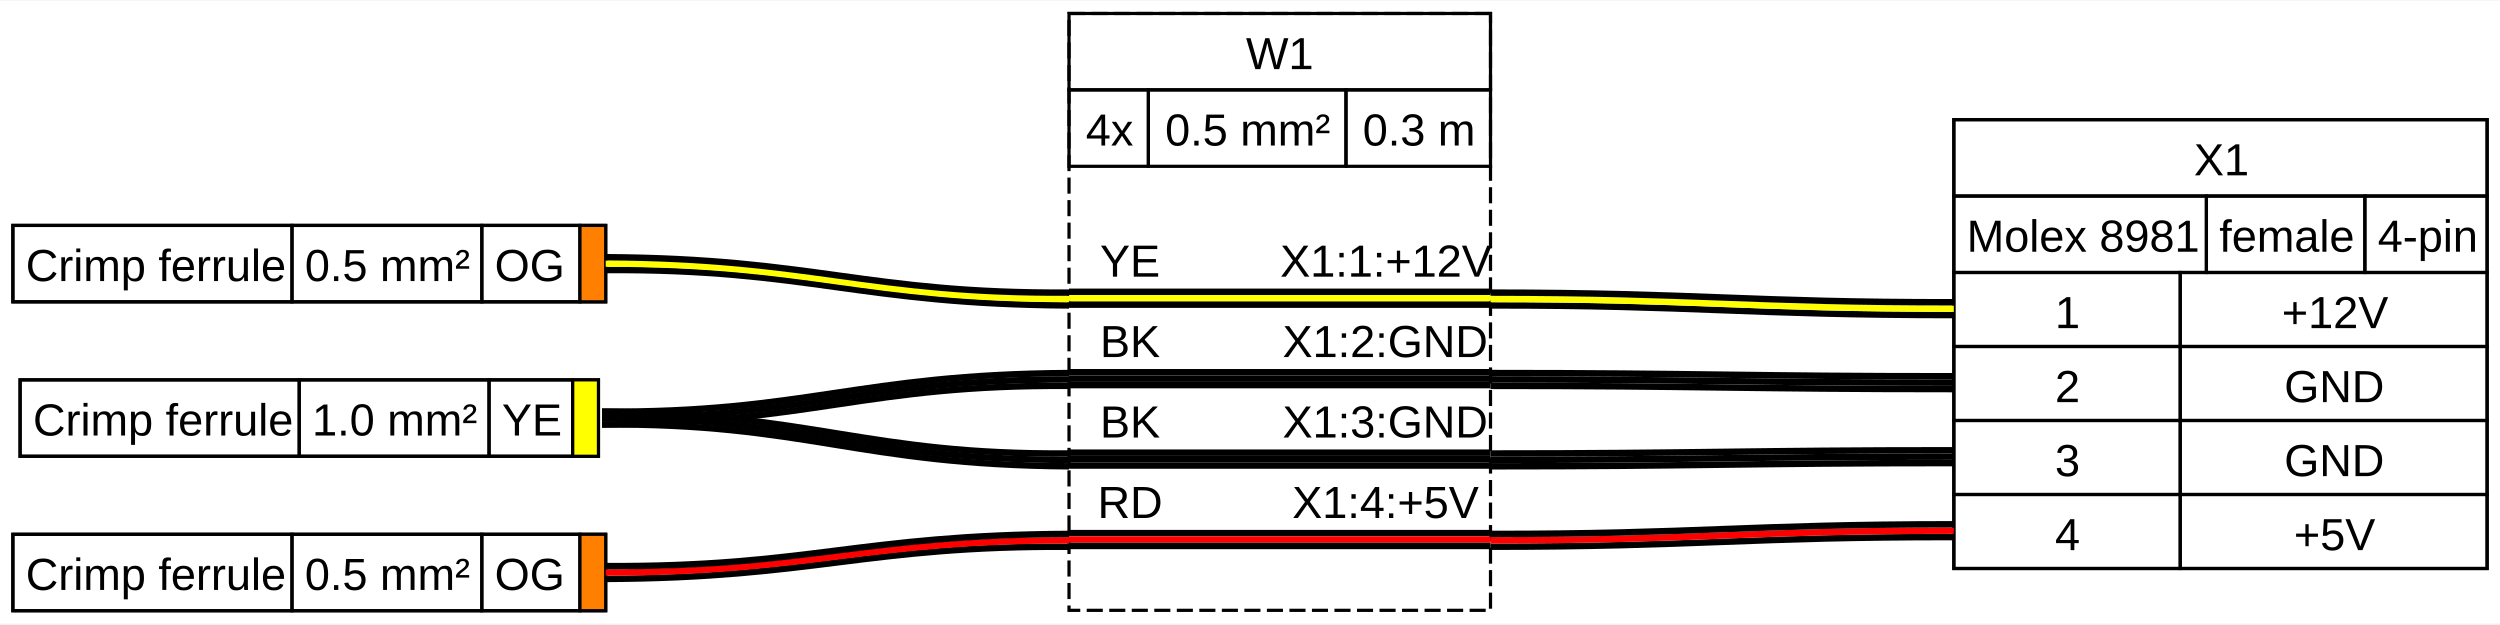
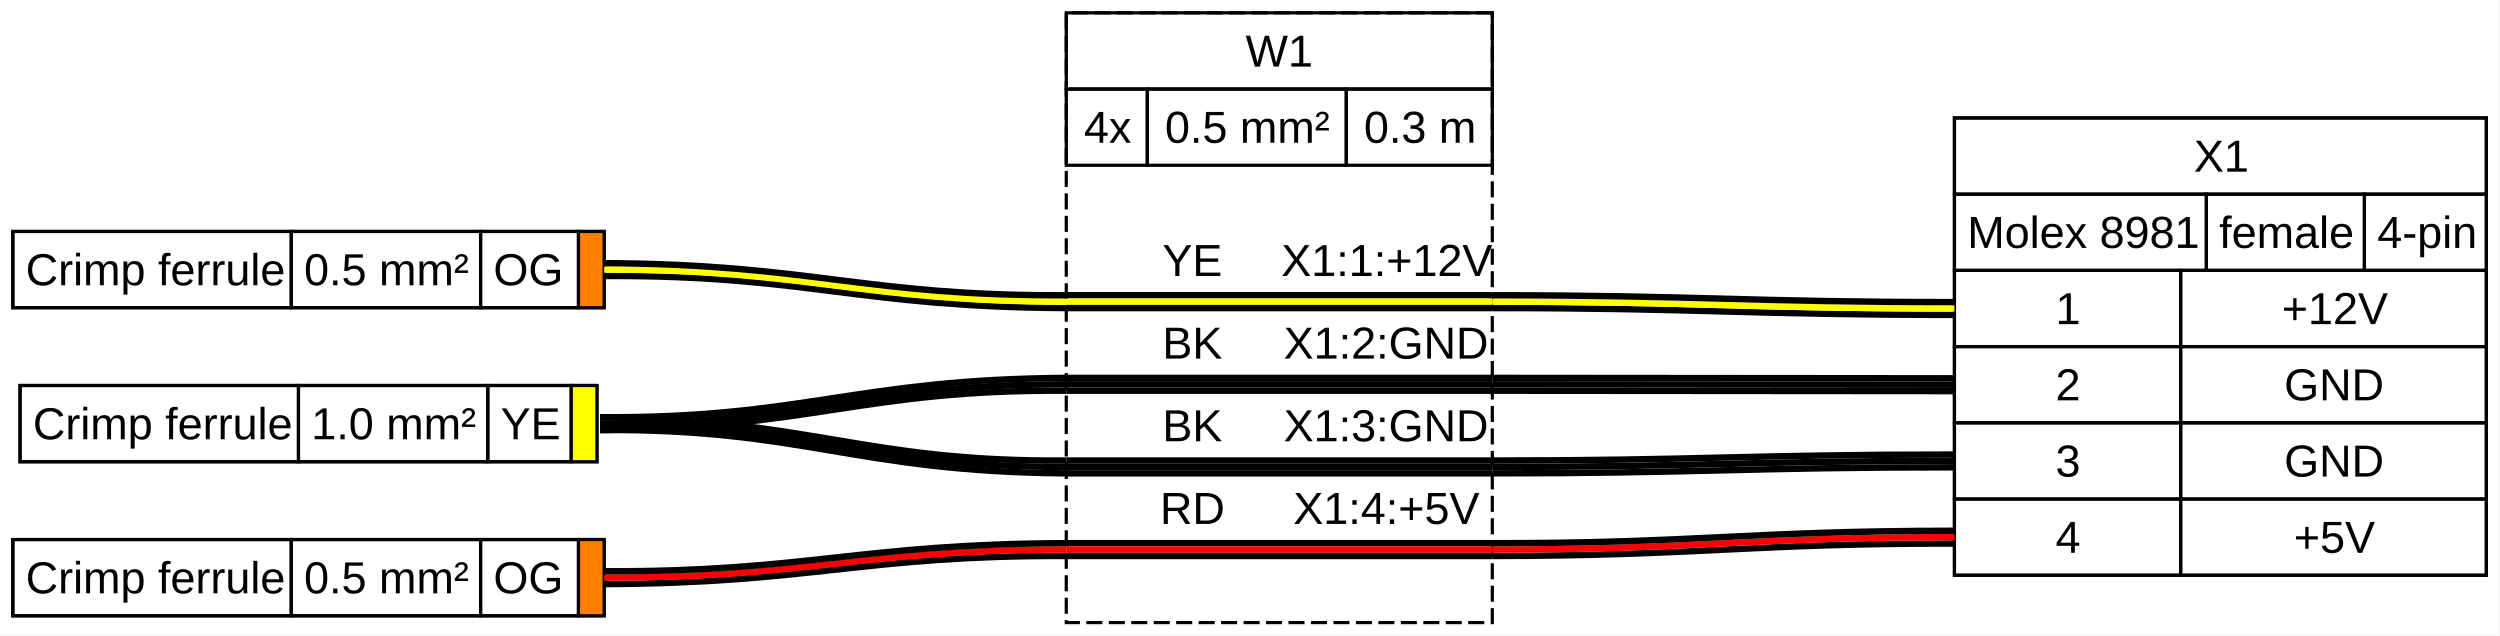
- <svg xmlns="http://www.w3.org/2000/svg" width="777pt" height="194pt" viewBox="0.00 0.00 777.00 193.62">
-   <g id="graph0" class="graph" transform="scale(1 1) rotate(0) translate(4 189.62)">
-     <polygon fill="#ffffff" stroke="none" points="-4,4 -4,-189.62 773,-189.62 773,4 -4,4" />
+ <svg xmlns="http://www.w3.org/2000/svg" width="779pt" height="198pt" viewBox="0.00 0.00 779.00 198.00">
+   <g id="graph0" class="graph" transform="scale(1 1) rotate(0) translate(4 194)">
+     <polygon fill="#ffffff" stroke="none" points="-4,4 -4,-194 774.75,-194 774.75,4 -4,4" />
    <g id="node1" class="node">
-       <polygon fill="#ffffff" stroke="black" points="184.25,-119.75 0,-119.75 0,-96 184.25,-96 184.25,-119.75" />
-       <polygon fill="none" stroke="black" points="0,-96 0,-119.75 86.75,-119.75 86.75,-96 0,-96" />
-       <text text-anchor="start" x="4" y="-102.45" font-family="arial" font-size="14.00">Crimp ferrule</text>
-       <polygon fill="none" stroke="black" points="86.75,-96 86.75,-119.75 145.75,-119.75 145.75,-96 86.75,-96" />
-       <text text-anchor="start" x="90.75" y="-102.45" font-family="arial" font-size="14.00">0.5 mm²</text>
-       <polygon fill="none" stroke="black" points="145.75,-96 145.75,-119.75 176.25,-119.75 176.25,-96 145.75,-96" />
-       <text text-anchor="start" x="149.75" y="-102.45" font-family="arial" font-size="14.00">OG</text>
-       <polygon fill="#ff8000" stroke="none" points="176.25,-96 176.25,-119.75 184.25,-119.75 184.25,-96 176.25,-96" />
-       <polygon fill="none" stroke="black" points="176.25,-96 176.25,-119.75 184.25,-119.75 184.25,-96 176.25,-96" />
+       <polygon fill="#ffffff" stroke="black" points="184.25,-121.88 0,-121.88 0,-98.12 184.25,-98.12 184.25,-121.88" />
+       <polygon fill="none" stroke="black" points="0,-98.12 0,-121.88 86.75,-121.88 86.75,-98.12 0,-98.12" />
+       <text xml:space="preserve" text-anchor="start" x="4" y="-105.12" font-family="arial" font-size="14.00">Crimp ferrule</text>
+       <polygon fill="none" stroke="black" points="86.75,-98.12 86.75,-121.88 145.75,-121.88 145.75,-98.12 86.75,-98.12" />
+       <text xml:space="preserve" text-anchor="start" x="90.75" y="-105.12" font-family="arial" font-size="14.00">0.5 mm²</text>
+       <polygon fill="none" stroke="black" points="145.75,-98.12 145.75,-121.88 176.25,-121.88 176.25,-98.12 145.75,-98.12" />
+       <text xml:space="preserve" text-anchor="start" x="149.75" y="-105.12" font-family="arial" font-size="14.00">OG</text>
+       <polygon fill="#ff8000" stroke="none" points="176.25,-98.12 176.25,-121.88 184.25,-121.88 184.25,-98.12 176.25,-98.12" />
+       <polygon fill="none" stroke="black" points="176.25,-98.12 176.25,-121.88 184.25,-121.88 184.25,-98.12 176.25,-98.12" />
    </g>
    <g id="node5" class="node">
-       <polygon fill="#ffffff" stroke="black" stroke-dasharray="5,2" points="459.25,-185.62 328.25,-185.62 328.25,-0.12 459.25,-0.12 459.25,-185.62" />
-       <polygon fill="none" stroke="black" points="328.25,-161.88 328.25,-185.62 459.25,-185.62 459.25,-161.88 328.25,-161.88" />
-       <text text-anchor="start" x="383.25" y="-168.32" font-family="arial" font-size="14.00">W1</text>
-       <polygon fill="none" stroke="black" points="328.25,-138.12 328.25,-161.88 352.92,-161.88 352.92,-138.12 328.25,-138.12" />
-       <text text-anchor="start" x="333.46" y="-144.57" font-family="arial" font-size="14.00">4x</text>
-       <polygon fill="none" stroke="black" points="352.92,-138.12 352.92,-161.88 414.33,-161.88 414.33,-138.12 352.92,-138.12" />
-       <text text-anchor="start" x="358.12" y="-144.57" font-family="arial" font-size="14.00">0.5 mm²</text>
-       <polygon fill="none" stroke="black" points="414.33,-138.12 414.33,-161.88 459.25,-161.88 459.25,-138.12 414.33,-138.12" />
-       <text text-anchor="start" x="419.54" y="-144.57" font-family="arial" font-size="14.00">0.3 m</text>
-       <text text-anchor="start" x="329.88" y="-122.83" font-family="arial" font-size="14.00"> </text>
-       <text text-anchor="start" x="337.88" y="-103.83" font-family="arial" font-size="14.00">     YE    </text>
-       <text text-anchor="start" x="393.88" y="-103.83" font-family="arial" font-size="14.00">X1:1:+12V</text>
-       <polygon fill="#000000" stroke="none" points="328.25,-98.12 328.25,-100.12 459.25,-100.12 459.25,-98.12 328.25,-98.12" />
-       <polygon fill="#ffff00" stroke="none" points="328.25,-96.12 328.25,-98.12 459.25,-98.12 459.25,-96.12 328.25,-96.12" />
-       <polygon fill="#000000" stroke="none" points="328.25,-94.12 328.25,-96.12 459.25,-96.12 459.25,-94.12 328.25,-94.12" />
-       <text text-anchor="start" x="337.88" y="-78.83" font-family="arial" font-size="14.00">     BK    </text>
-       <text text-anchor="start" x="394.62" y="-78.83" font-family="arial" font-size="14.00">X1:2:GND</text>
-       <polygon fill="#000000" stroke="none" points="328.25,-73.12 328.25,-75.12 459.25,-75.12 459.25,-73.12 328.25,-73.12" />
-       <polygon fill="#000000" stroke="none" points="328.25,-71.12 328.25,-73.12 459.25,-73.12 459.25,-71.12 328.25,-71.12" />
-       <polygon fill="#000000" stroke="none" points="328.25,-69.12 328.25,-71.12 459.25,-71.12 459.25,-69.12 328.25,-69.12" />
-       <text text-anchor="start" x="337.88" y="-53.83" font-family="arial" font-size="14.00">     BK    </text>
-       <text text-anchor="start" x="394.62" y="-53.83" font-family="arial" font-size="14.00">X1:3:GND</text>
-       <polygon fill="#000000" stroke="none" points="328.25,-48.12 328.25,-50.12 459.25,-50.12 459.25,-48.12 328.25,-48.12" />
-       <polygon fill="#000000" stroke="none" points="328.25,-46.12 328.25,-48.12 459.25,-48.12 459.25,-46.12 328.25,-46.12" />
-       <polygon fill="#000000" stroke="none" points="328.25,-44.12 328.25,-46.12 459.25,-46.12 459.25,-44.12 328.25,-44.12" />
-       <text text-anchor="start" x="337.12" y="-28.82" font-family="arial" font-size="14.00">     RD    </text>
-       <text text-anchor="start" x="397.62" y="-28.82" font-family="arial" font-size="14.00">X1:4:+5V</text>
-       <polygon fill="#000000" stroke="none" points="328.25,-23.12 328.25,-25.12 459.25,-25.12 459.25,-23.12 328.25,-23.12" />
-       <polygon fill="#ff0000" stroke="none" points="328.25,-21.12 328.25,-23.12 459.25,-23.12 459.25,-21.12 328.25,-21.12" />
-       <polygon fill="#000000" stroke="none" points="328.25,-19.12 328.25,-21.12 459.25,-21.12 459.25,-19.12 328.25,-19.12" />
-       <text text-anchor="start" x="329.88" y="-3.83" font-family="arial" font-size="14.00"> </text>
+       <polygon fill="#ffffff" stroke="black" stroke-dasharray="5,2" points="461,-190 328.25,-190 328.25,0 461,0 461,-190" />
+       <polygon fill="none" stroke="black" points="328.25,-166.25 328.25,-190 461,-190 461,-166.25 328.25,-166.25" />
+       <text xml:space="preserve" text-anchor="start" x="384.12" y="-173.25" font-family="arial" font-size="14.00">W1</text>
+       <polygon fill="none" stroke="black" points="328.25,-142.5 328.25,-166.25 353.5,-166.25 353.5,-142.5 328.25,-142.5" />
+       <text xml:space="preserve" text-anchor="start" x="333.75" y="-149.5" font-family="arial" font-size="14.00">4x</text>
+       <polygon fill="none" stroke="black" points="353.5,-142.5 353.5,-166.25 415.5,-166.25 415.5,-142.5 353.5,-142.5" />
+       <text xml:space="preserve" text-anchor="start" x="359" y="-149.5" font-family="arial" font-size="14.00">0.5 mm²</text>
+       <polygon fill="none" stroke="black" points="415.5,-142.5 415.5,-166.25 461,-166.25 461,-142.5 415.5,-142.5" />
+       <text xml:space="preserve" text-anchor="start" x="421" y="-149.5" font-family="arial" font-size="14.00">0.3 m</text>
+       <text xml:space="preserve" text-anchor="start" x="330.25" y="-127.75" font-family="arial" font-size="14.00"> </text>
+       <text xml:space="preserve" text-anchor="start" x="338.75" y="-108" font-family="arial" font-size="14.00">     YE    </text>
+       <text xml:space="preserve" text-anchor="start" x="395.25" y="-108" font-family="arial" font-size="14.00">X1:1:+12V</text>
+       <polygon fill="#000000" stroke="none" points="328.25,-101 328.25,-103 461,-103 461,-101 328.25,-101" />
+       <polygon fill="#ffff00" stroke="none" points="328.25,-99 328.25,-101 461,-101 461,-99 328.25,-99" />
+       <polygon fill="#000000" stroke="none" points="328.25,-97 328.25,-99 461,-99 461,-97 328.25,-97" />
+       <text xml:space="preserve" text-anchor="start" x="338.75" y="-82.25" font-family="arial" font-size="14.00">     BK    </text>
+       <text xml:space="preserve" text-anchor="start" x="396" y="-82.25" font-family="arial" font-size="14.00">X1:2:GND</text>
+       <polygon fill="#000000" stroke="none" points="328.25,-75.25 328.25,-77.25 461,-77.25 461,-75.25 328.25,-75.25" />
+       <polygon fill="#000000" stroke="none" points="328.25,-73.25 328.25,-75.25 461,-75.25 461,-73.25 328.25,-73.25" />
+       <polygon fill="#000000" stroke="none" points="328.25,-71.25 328.25,-73.25 461,-73.25 461,-71.25 328.25,-71.25" />
+       <text xml:space="preserve" text-anchor="start" x="338.75" y="-56.5" font-family="arial" font-size="14.00">     BK    </text>
+       <text xml:space="preserve" text-anchor="start" x="396" y="-56.5" font-family="arial" font-size="14.00">X1:3:GND</text>
+       <polygon fill="#000000" stroke="none" points="328.25,-49.5 328.25,-51.5 461,-51.5 461,-49.5 328.25,-49.5" />
+       <polygon fill="#000000" stroke="none" points="328.25,-47.5 328.25,-49.5 461,-49.5 461,-47.5 328.25,-47.5" />
+       <polygon fill="#000000" stroke="none" points="328.25,-45.5 328.25,-47.5 461,-47.5 461,-45.5 328.25,-45.5" />
+       <text xml:space="preserve" text-anchor="start" x="338" y="-30.75" font-family="arial" font-size="14.00">     RD    </text>
+       <text xml:space="preserve" text-anchor="start" x="399" y="-30.75" font-family="arial" font-size="14.00">X1:4:+5V</text>
+       <polygon fill="#000000" stroke="none" points="328.25,-23.75 328.25,-25.75 461,-25.75 461,-23.75 328.25,-23.75" />
+       <polygon fill="#ff0000" stroke="none" points="328.25,-21.75 328.25,-23.75 461,-23.75 461,-21.75 328.25,-21.75" />
+       <polygon fill="#000000" stroke="none" points="328.25,-19.75 328.25,-21.75 461,-21.75 461,-19.75 328.25,-19.75" />
+       <text xml:space="preserve" text-anchor="start" x="330.25" y="-5" font-family="arial" font-size="14.00"> </text>
    </g>
    <g id="edge1" class="edge">
-       <path fill="none" stroke="#000000" stroke-width="2" d="M184.25,-105.88C247.29,-106.24 262.91,-95.24 328.25,-94.88" />
-       <path fill="none" stroke="#ffff00" stroke-width="2" d="M184.25,-107.88C248.44,-107.87 264.06,-96.87 328.25,-96.88" />
-       <path fill="none" stroke="#000000" stroke-width="2" d="M184.25,-109.87C249.59,-109.51 265.21,-98.51 328.25,-98.87" />
+       <path fill="none" stroke="#000000" stroke-width="2" d="M184.25,-108C247.33,-108.31 263.02,-98.31 328.25,-98" />
+       <path fill="none" stroke="#ffff00" stroke-width="2" d="M184.25,-110C248.4,-110 264.1,-100 328.25,-100" />
+       <path fill="none" stroke="#000000" stroke-width="2" d="M184.25,-112C249.48,-111.69 265.17,-101.69 328.25,-102" />
    </g>
    <g id="node2" class="node">
-       <polygon fill="#ffffff" stroke="black" points="182,-71.75 2.25,-71.75 2.25,-48 182,-48 182,-71.75" />
-       <polygon fill="none" stroke="black" points="2.25,-48 2.25,-71.75 89,-71.75 89,-48 2.25,-48" />
-       <text text-anchor="start" x="6.25" y="-54.45" font-family="arial" font-size="14.00">Crimp ferrule</text>
-       <polygon fill="none" stroke="black" points="89,-48 89,-71.75 148,-71.75 148,-48 89,-48" />
-       <text text-anchor="start" x="93" y="-54.45" font-family="arial" font-size="14.00">1.0 mm²</text>
-       <polygon fill="none" stroke="black" points="148,-48 148,-71.75 174,-71.75 174,-48 148,-48" />
-       <text text-anchor="start" x="152" y="-54.45" font-family="arial" font-size="14.00">YE</text>
-       <polygon fill="#ffff00" stroke="none" points="174,-48 174,-71.75 182,-71.75 182,-48 174,-48" />
-       <polygon fill="none" stroke="black" points="174,-48 174,-71.75 182,-71.75 182,-48 174,-48" />
+       <polygon fill="#ffffff" stroke="black" points="182,-73.88 2.25,-73.88 2.25,-50.12 182,-50.12 182,-73.88" />
+       <polygon fill="none" stroke="black" points="2.25,-50.12 2.25,-73.88 89,-73.88 89,-50.12 2.25,-50.12" />
+       <text xml:space="preserve" text-anchor="start" x="6.25" y="-57.12" font-family="arial" font-size="14.00">Crimp ferrule</text>
+       <polygon fill="none" stroke="black" points="89,-50.12 89,-73.88 148,-73.88 148,-50.12 89,-50.12" />
+       <text xml:space="preserve" text-anchor="start" x="93" y="-57.12" font-family="arial" font-size="14.00">1.0 mm²</text>
+       <polygon fill="none" stroke="black" points="148,-50.12 148,-73.88 174,-73.88 174,-50.12 148,-50.12" />
+       <text xml:space="preserve" text-anchor="start" x="152" y="-57.12" font-family="arial" font-size="14.00">YE</text>
+       <polygon fill="#ffff00" stroke="none" points="174,-50.12 174,-73.88 182,-73.88 182,-50.12 174,-50.12" />
+       <polygon fill="none" stroke="black" points="174,-50.12 174,-73.88 182,-73.88 182,-50.12 174,-50.12" />
    </g>
    <g id="edge3" class="edge">
-       <path fill="none" stroke="#000000" stroke-width="2" d="M183.12,-57.88C249.06,-58.29 264.75,-70.29 328.25,-69.88" />
-       <path fill="none" stroke="#000000" stroke-width="2" d="M183.12,-59.88C247.85,-59.88 263.53,-71.88 328.25,-71.88" />
-       <path fill="none" stroke="#000000" stroke-width="2" d="M183.12,-61.87C246.63,-61.46 262.31,-73.46 328.25,-73.87" />
+       <path fill="none" stroke="#000000" stroke-width="2" d="M183,-60C249.02,-60.42 264.7,-72.67 328.25,-72.25" />
+       <path fill="none" stroke="#000000" stroke-width="2" d="M183,-62C247.78,-62 263.47,-74.25 328.25,-74.25" />
+       <path fill="none" stroke="#000000" stroke-width="2" d="M183,-64C246.55,-63.58 262.23,-75.83 328.25,-76.25" />
    </g>
    <g id="edge5" class="edge">
-       <path fill="none" stroke="#000000" stroke-width="2" d="M183.12,-57.88C246.6,-58.34 262.21,-45.34 328.25,-44.88" />
-       <path fill="none" stroke="#000000" stroke-width="2" d="M183.12,-59.88C247.88,-59.87 263.49,-46.87 328.25,-46.88" />
-       <path fill="none" stroke="#000000" stroke-width="2" d="M183.12,-61.87C249.16,-61.41 264.77,-48.41 328.25,-48.87" />
+       <path fill="none" stroke="#000000" stroke-width="2" d="M183,-60C246.52,-60.49 262.11,-46.99 328.25,-46.5" />
+       <path fill="none" stroke="#000000" stroke-width="2" d="M183,-62C247.83,-62 263.42,-48.5 328.25,-48.5" />
+       <path fill="none" stroke="#000000" stroke-width="2" d="M183,-64C249.14,-63.51 264.73,-50.01 328.25,-50.5" />
    </g>
    <g id="node3" class="node">
-       <polygon fill="#ffffff" stroke="black" points="184.25,-23.75 0,-23.75 0,0 184.25,0 184.25,-23.75" />
-       <polygon fill="none" stroke="black" points="0,0 0,-23.75 86.75,-23.75 86.75,0 0,0" />
-       <text text-anchor="start" x="4" y="-6.45" font-family="arial" font-size="14.00">Crimp ferrule</text>
-       <polygon fill="none" stroke="black" points="86.75,0 86.75,-23.75 145.75,-23.75 145.75,0 86.75,0" />
-       <text text-anchor="start" x="90.75" y="-6.45" font-family="arial" font-size="14.00">0.5 mm²</text>
-       <polygon fill="none" stroke="black" points="145.75,0 145.75,-23.75 176.25,-23.75 176.25,0 145.75,0" />
-       <text text-anchor="start" x="149.75" y="-6.45" font-family="arial" font-size="14.00">OG</text>
-       <polygon fill="#ff8000" stroke="none" points="176.25,0 176.25,-23.75 184.25,-23.75 184.25,0 176.25,0" />
-       <polygon fill="none" stroke="black" points="176.25,0 176.25,-23.75 184.25,-23.75 184.25,0 176.25,0" />
+       <polygon fill="#ffffff" stroke="black" points="184.25,-25.88 0,-25.88 0,-2.12 184.25,-2.12 184.25,-25.88" />
+       <polygon fill="none" stroke="black" points="0,-2.12 0,-25.88 86.75,-25.88 86.75,-2.12 0,-2.12" />
+       <text xml:space="preserve" text-anchor="start" x="4" y="-9.12" font-family="arial" font-size="14.00">Crimp ferrule</text>
+       <polygon fill="none" stroke="black" points="86.75,-2.12 86.75,-25.88 145.75,-25.88 145.75,-2.12 86.75,-2.12" />
+       <text xml:space="preserve" text-anchor="start" x="90.75" y="-9.12" font-family="arial" font-size="14.00">0.5 mm²</text>
+       <polygon fill="none" stroke="black" points="145.75,-2.12 145.75,-25.88 176.25,-25.88 176.25,-2.12 145.75,-2.12" />
+       <text xml:space="preserve" text-anchor="start" x="149.75" y="-9.12" font-family="arial" font-size="14.00">OG</text>
+       <polygon fill="#ff8000" stroke="none" points="176.25,-2.12 176.25,-25.88 184.25,-25.88 184.25,-2.12 176.25,-2.12" />
+       <polygon fill="none" stroke="black" points="176.25,-2.12 176.25,-25.88 184.25,-25.88 184.25,-2.12 176.25,-2.12" />
    </g>
    <g id="edge7" class="edge">
-       <path fill="none" stroke="#000000" stroke-width="2" d="M184.25,-9.88C249.48,-10.19 265.17,-20.19 328.25,-19.88" />
-       <path fill="none" stroke="#ff0000" stroke-width="2" d="M184.25,-11.88C248.4,-11.88 264.1,-21.88 328.25,-21.88" />
-       <path fill="none" stroke="#000000" stroke-width="2" d="M184.25,-13.87C247.33,-13.56 263.02,-23.56 328.25,-23.87" />
+       <path fill="none" stroke="#000000" stroke-width="2" d="M184.25,-12C249.34,-12.25 265.1,-21 328.25,-20.75" />
+       <path fill="none" stroke="#ff0000" stroke-width="2" d="M184.25,-14C248.37,-14 264.13,-22.75 328.25,-22.75" />
+       <path fill="none" stroke="#000000" stroke-width="2" d="M184.25,-16C247.4,-15.75 263.16,-24.5 328.25,-24.75" />
    </g>
    <g id="node4" class="node">
-       <polygon fill="#ffffff" stroke="black" points="769,-152.62 603.25,-152.62 603.25,-13.12 769,-13.12 769,-152.62" />
-       <polygon fill="none" stroke="black" points="603.25,-128.88 603.25,-152.62 769,-152.62 769,-128.88 603.25,-128.88" />
-       <text text-anchor="start" x="677.88" y="-135.32" font-family="arial" font-size="14.00">X1</text>
-       <polygon fill="none" stroke="black" points="603.25,-105.12 603.25,-128.88 681.75,-128.88 681.75,-105.12 603.25,-105.12" />
-       <text text-anchor="start" x="607.25" y="-111.58" font-family="arial" font-size="14.00">Molex 8981</text>
-       <polygon fill="none" stroke="black" points="681.75,-105.12 681.75,-128.88 731,-128.88 731,-105.12 681.75,-105.12" />
-       <text text-anchor="start" x="685.75" y="-111.58" font-family="arial" font-size="14.00">female</text>
-       <polygon fill="none" stroke="black" points="731,-105.12 731,-128.88 769,-128.88 769,-105.12 731,-105.12" />
-       <text text-anchor="start" x="735" y="-111.58" font-family="arial" font-size="14.00">4-pin</text>
-       <polygon fill="none" stroke="black" points="603.25,-82.12 603.25,-105.12 673.62,-105.12 673.62,-82.12 603.25,-82.12" />
-       <text text-anchor="start" x="634.69" y="-87.83" font-family="arial" font-size="14.00">1</text>
-       <polygon fill="none" stroke="black" points="673.62,-82.12 673.62,-105.12 769,-105.12 769,-82.12 673.62,-82.12" />
-       <text text-anchor="start" x="705.19" y="-87.83" font-family="arial" font-size="14.00">+12V</text>
-       <polygon fill="none" stroke="black" points="603.25,-59.12 603.25,-82.12 673.62,-82.12 673.62,-59.12 603.25,-59.12" />
-       <text text-anchor="start" x="634.69" y="-64.83" font-family="arial" font-size="14.00">2</text>
-       <polygon fill="none" stroke="black" points="673.62,-59.12 673.62,-82.12 769,-82.12 769,-59.12 673.62,-59.12" />
-       <text text-anchor="start" x="705.94" y="-64.83" font-family="arial" font-size="14.00">GND</text>
-       <polygon fill="none" stroke="black" points="603.25,-36.12 603.25,-59.12 673.62,-59.12 673.62,-36.12 603.25,-36.12" />
-       <text text-anchor="start" x="634.69" y="-41.83" font-family="arial" font-size="14.00">3</text>
-       <polygon fill="none" stroke="black" points="673.62,-36.12 673.62,-59.12 769,-59.12 769,-36.12 673.62,-36.12" />
-       <text text-anchor="start" x="705.94" y="-41.83" font-family="arial" font-size="14.00">GND</text>
-       <polygon fill="none" stroke="black" points="603.25,-13.12 603.25,-36.12 673.62,-36.12 673.62,-13.12 603.25,-13.12" />
-       <text text-anchor="start" x="634.69" y="-18.82" font-family="arial" font-size="14.00">4</text>
-       <polygon fill="none" stroke="black" points="673.62,-13.12 673.62,-36.12 769,-36.12 769,-13.12 673.62,-13.12" />
-       <text text-anchor="start" x="708.94" y="-18.82" font-family="arial" font-size="14.00">+5V</text>
+       <polygon fill="#ffffff" stroke="black" points="770.75,-157.25 605,-157.25 605,-14.75 770.75,-14.75 770.75,-157.25" />
+       <polygon fill="none" stroke="black" points="605,-133.5 605,-157.25 770.75,-157.25 770.75,-133.5 605,-133.5" />
+       <text xml:space="preserve" text-anchor="start" x="679.62" y="-140.5" font-family="arial" font-size="14.00">X1</text>
+       <polygon fill="none" stroke="black" points="605,-109.75 605,-133.5 683.5,-133.5 683.5,-109.75 605,-109.75" />
+       <text xml:space="preserve" text-anchor="start" x="609" y="-116.75" font-family="arial" font-size="14.00">Molex 8981</text>
+       <polygon fill="none" stroke="black" points="683.5,-109.75 683.5,-133.5 732.75,-133.5 732.75,-109.75 683.5,-109.75" />
+       <text xml:space="preserve" text-anchor="start" x="687.5" y="-116.75" font-family="arial" font-size="14.00">female</text>
+       <polygon fill="none" stroke="black" points="732.75,-109.75 732.75,-133.5 770.75,-133.5 770.75,-109.75 732.75,-109.75" />
+       <text xml:space="preserve" text-anchor="start" x="736.75" y="-116.75" font-family="arial" font-size="14.00">4-pin</text>
+       <polygon fill="none" stroke="black" points="605,-86 605,-109.75 675.5,-109.75 675.5,-86 605,-86" />
+       <text xml:space="preserve" text-anchor="start" x="636.5" y="-93" font-family="arial" font-size="14.00">1</text>
+       <polygon fill="none" stroke="black" points="675.5,-86 675.5,-109.75 770.75,-109.75 770.75,-86 675.5,-86" />
+       <text xml:space="preserve" text-anchor="start" x="707" y="-93" font-family="arial" font-size="14.00">+12V</text>
+       <polygon fill="none" stroke="black" points="605,-62.25 605,-86 675.5,-86 675.5,-62.25 605,-62.25" />
+       <text xml:space="preserve" text-anchor="start" x="636.5" y="-69.25" font-family="arial" font-size="14.00">2</text>
+       <polygon fill="none" stroke="black" points="675.5,-62.25 675.5,-86 770.75,-86 770.75,-62.25 675.5,-62.25" />
+       <text xml:space="preserve" text-anchor="start" x="707.75" y="-69.25" font-family="arial" font-size="14.00">GND</text>
+       <polygon fill="none" stroke="black" points="605,-38.5 605,-62.25 675.5,-62.25 675.5,-38.5 605,-38.5" />
+       <text xml:space="preserve" text-anchor="start" x="636.5" y="-45.5" font-family="arial" font-size="14.00">3</text>
+       <polygon fill="none" stroke="black" points="675.5,-38.5 675.5,-62.25 770.75,-62.25 770.75,-38.5 675.5,-38.5" />
+       <text xml:space="preserve" text-anchor="start" x="707.75" y="-45.5" font-family="arial" font-size="14.00">GND</text>
+       <polygon fill="none" stroke="black" points="605,-14.75 605,-38.5 675.5,-38.5 675.5,-14.75 605,-14.75" />
+       <text xml:space="preserve" text-anchor="start" x="636.5" y="-21.75" font-family="arial" font-size="14.00">4</text>
+       <polygon fill="none" stroke="black" points="675.5,-14.75 675.5,-38.5 770.75,-38.5 770.75,-14.75 675.5,-14.75" />
+       <text xml:space="preserve" text-anchor="start" x="710.75" y="-21.75" font-family="arial" font-size="14.00">+5V</text>
    </g>
    <g id="edge2" class="edge">
-       <path fill="none" stroke="#000000" stroke-width="2" d="M459.25,-94.88C522.89,-94.91 538.87,-91.91 603.25,-91.88" />
-       <path fill="none" stroke="#ffff00" stroke-width="2" d="M459.25,-96.87C523.26,-96.88 539.24,-93.88 603.25,-93.87" />
-       <path fill="none" stroke="#000000" stroke-width="2" d="M459.25,-98.87C523.63,-98.84 539.61,-95.84 603.25,-95.87" />
+       <path fill="none" stroke="#000000" stroke-width="2" d="M461,-98C524.74,-98.02 540.73,-95.89 605,-95.88" />
+       <path fill="none" stroke="#ffff00" stroke-width="2" d="M461,-100C525.01,-100 540.99,-97.88 605,-97.88" />
+       <path fill="none" stroke="#000000" stroke-width="2" d="M461,-102C525.27,-101.98 541.26,-99.86 605,-99.87" />
    </g>
    <g id="edge4" class="edge">
-       <path fill="none" stroke="#000000" stroke-width="2" d="M459.25,-69.88C523.13,-69.88 539.12,-68.88 603.25,-68.88" />
-       <path fill="none" stroke="#000000" stroke-width="2" d="M459.25,-71.88C523.25,-71.88 539.25,-70.88 603.25,-70.88" />
-       <path fill="none" stroke="#000000" stroke-width="2" d="M459.25,-73.87C523.38,-73.87 539.37,-72.87 603.25,-72.87" />
+       <path fill="none" stroke="#000000" stroke-width="2" d="M461,-72.25C524.98,-72.25 540.98,-72.13 605,-72.13" />
+       <path fill="none" stroke="#000000" stroke-width="2" d="M461,-74.25C525,-74.25 541,-74.12 605,-74.12" />
+       <path fill="none" stroke="#000000" stroke-width="2" d="M461,-76.25C525.02,-76.25 541.02,-76.12 605,-76.12" />
    </g>
    <g id="edge6" class="edge">
-       <path fill="none" stroke="#000000" stroke-width="2" d="M459.25,-44.88C523.38,-44.88 539.37,-45.88 603.25,-45.88" />
-       <path fill="none" stroke="#000000" stroke-width="2" d="M459.25,-46.88C523.25,-46.88 539.25,-47.88 603.25,-47.88" />
-       <path fill="none" stroke="#000000" stroke-width="2" d="M459.25,-48.87C523.13,-48.87 539.12,-49.87 603.25,-49.87" />
+       <path fill="none" stroke="#000000" stroke-width="2" d="M461,-46.5C525.24,-46.51 541.23,-48.39 605,-48.38" />
+       <path fill="none" stroke="#000000" stroke-width="2" d="M461,-48.5C525.01,-48.5 540.99,-50.38 605,-50.38" />
+       <path fill="none" stroke="#000000" stroke-width="2" d="M461,-50.5C524.77,-50.49 540.76,-52.36 605,-52.37" />
    </g>
    <g id="edge8" class="edge">
-       <path fill="none" stroke="#000000" stroke-width="2" d="M459.25,-19.88C523.63,-19.91 539.61,-22.91 603.25,-22.88" />
-       <path fill="none" stroke="#ff0000" stroke-width="2" d="M459.25,-21.88C523.26,-21.88 539.24,-24.88 603.25,-24.88" />
-       <path fill="none" stroke="#000000" stroke-width="2" d="M459.25,-23.87C522.89,-23.84 538.87,-26.84 603.25,-26.87" />
+       <path fill="none" stroke="#000000" stroke-width="2" d="M461,-20.75C525.5,-20.81 541.45,-24.68 605,-24.63" />
+       <path fill="none" stroke="#ff0000" stroke-width="2" d="M461,-22.75C525.02,-22.75 540.98,-26.63 605,-26.62" />
+       <path fill="none" stroke="#000000" stroke-width="2" d="M461,-24.75C524.55,-24.69 540.5,-28.57 605,-28.62" />
    </g>
  </g>
</svg>
